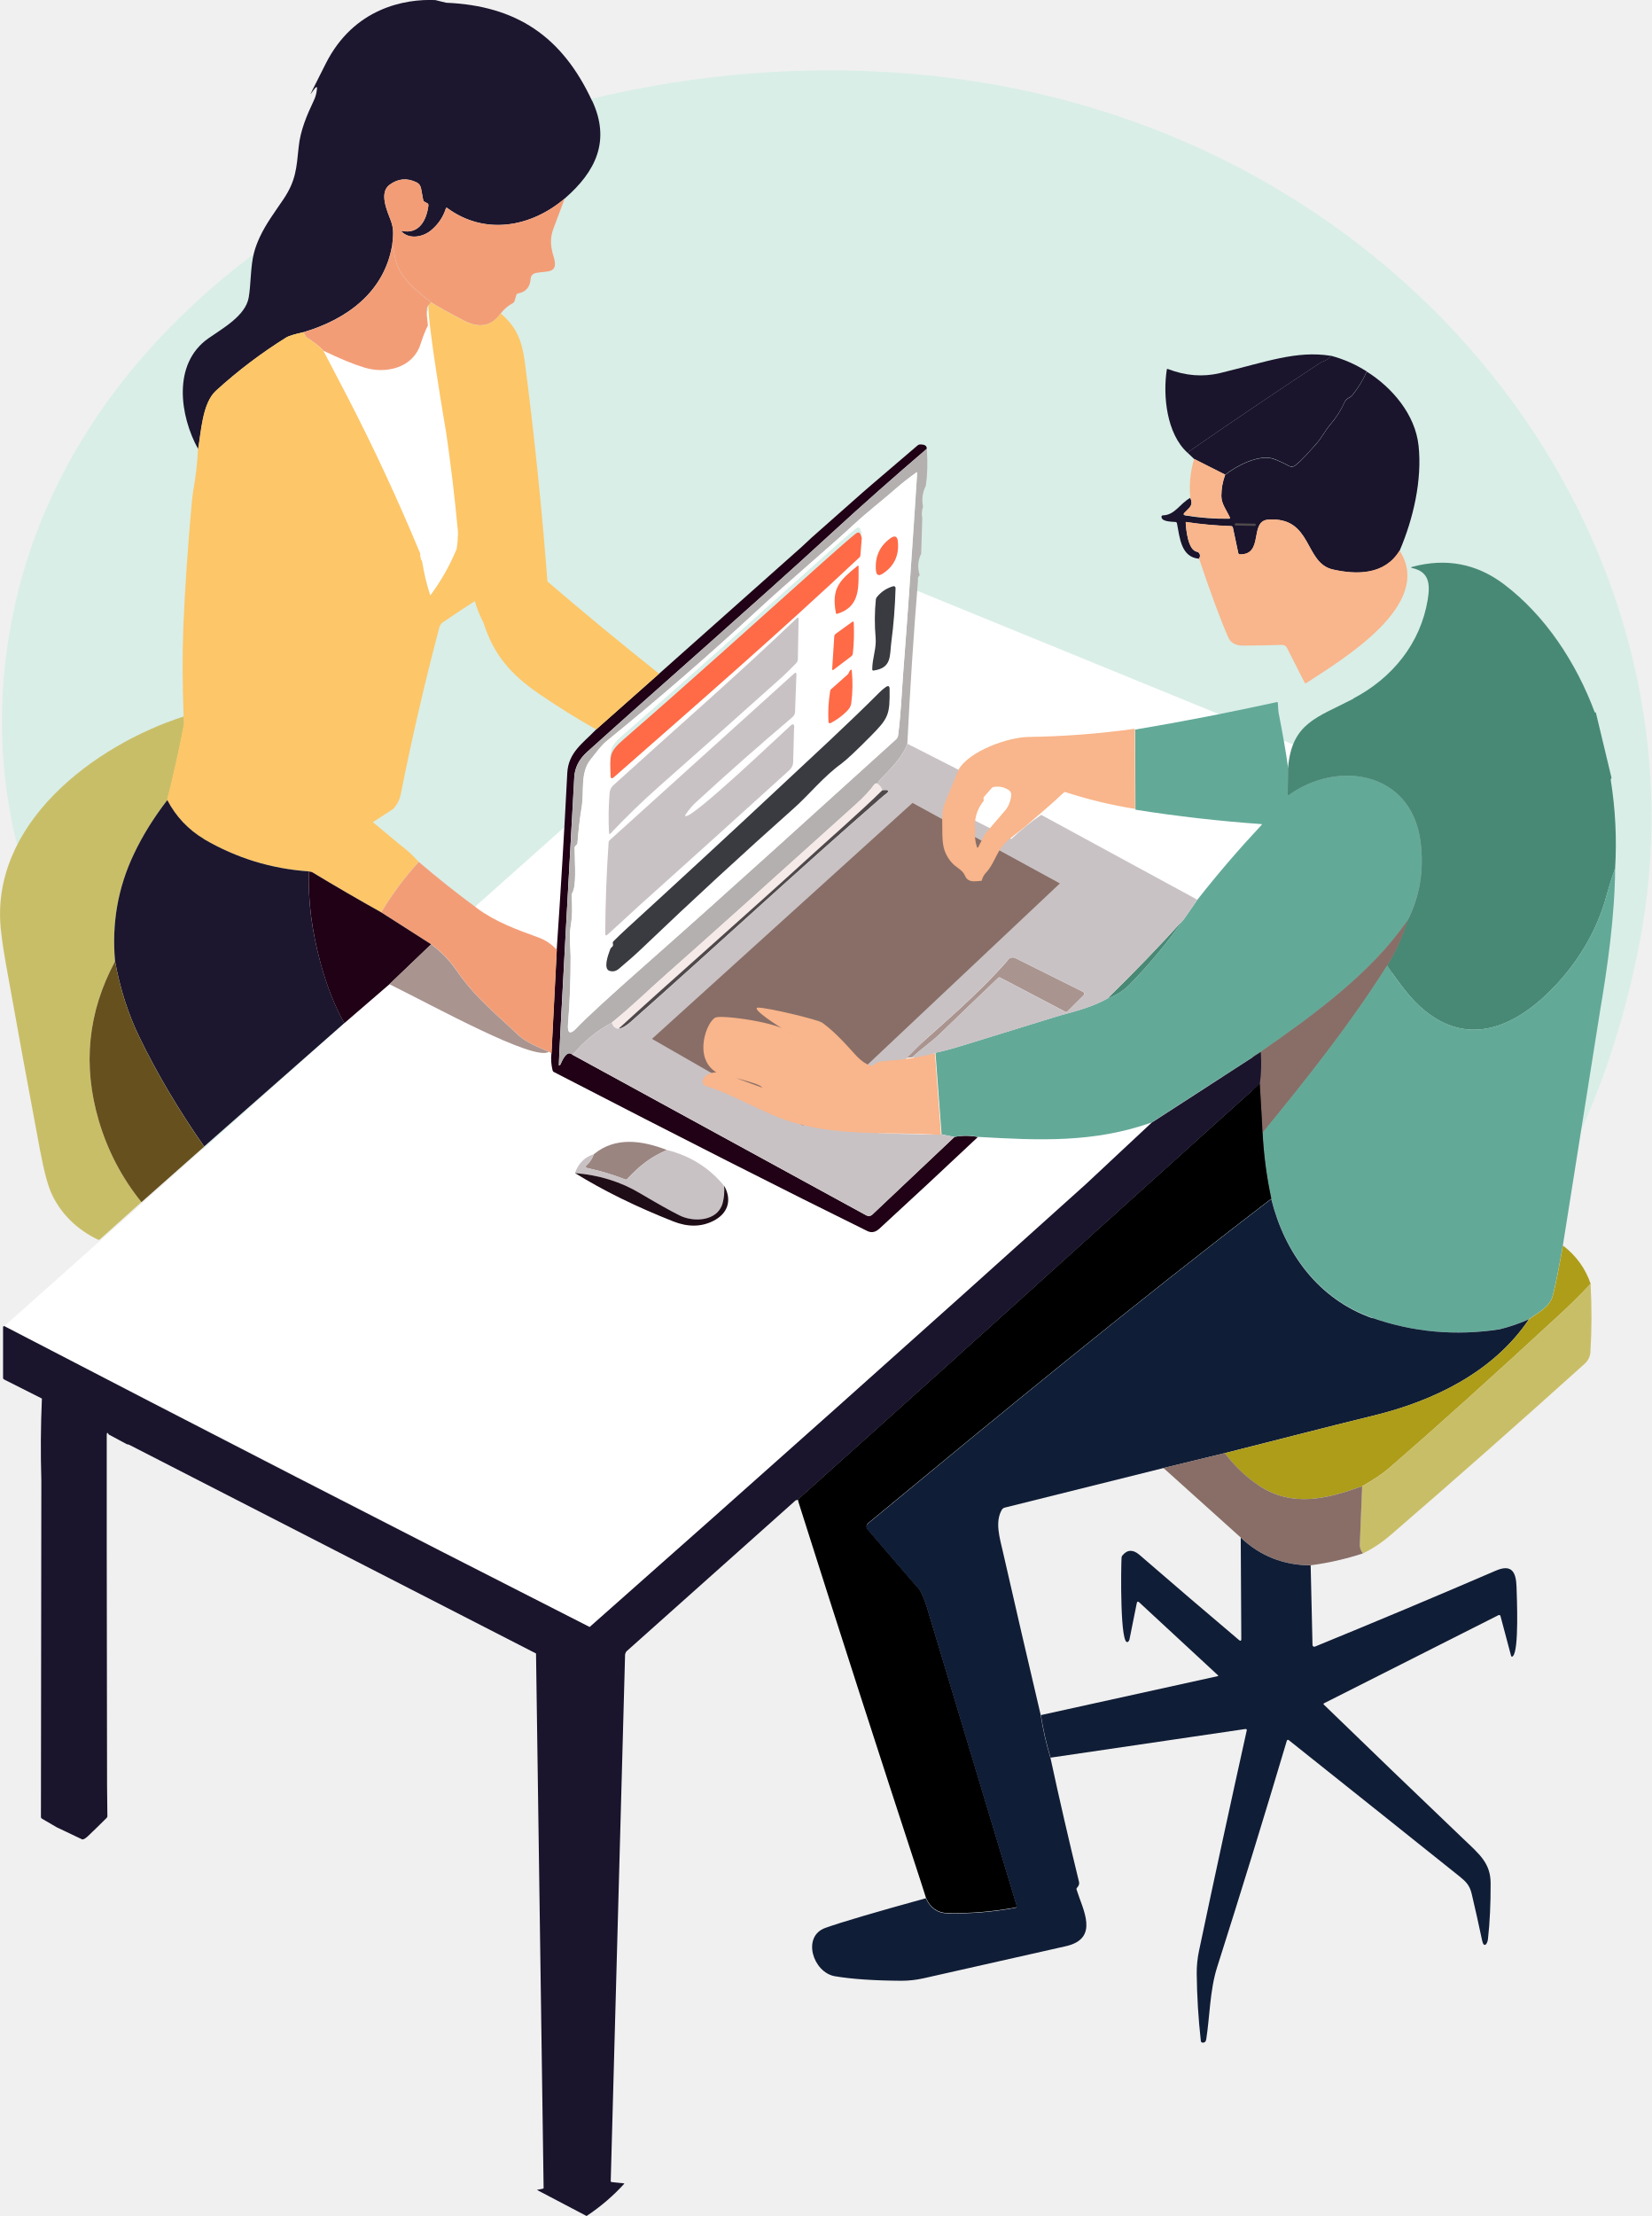
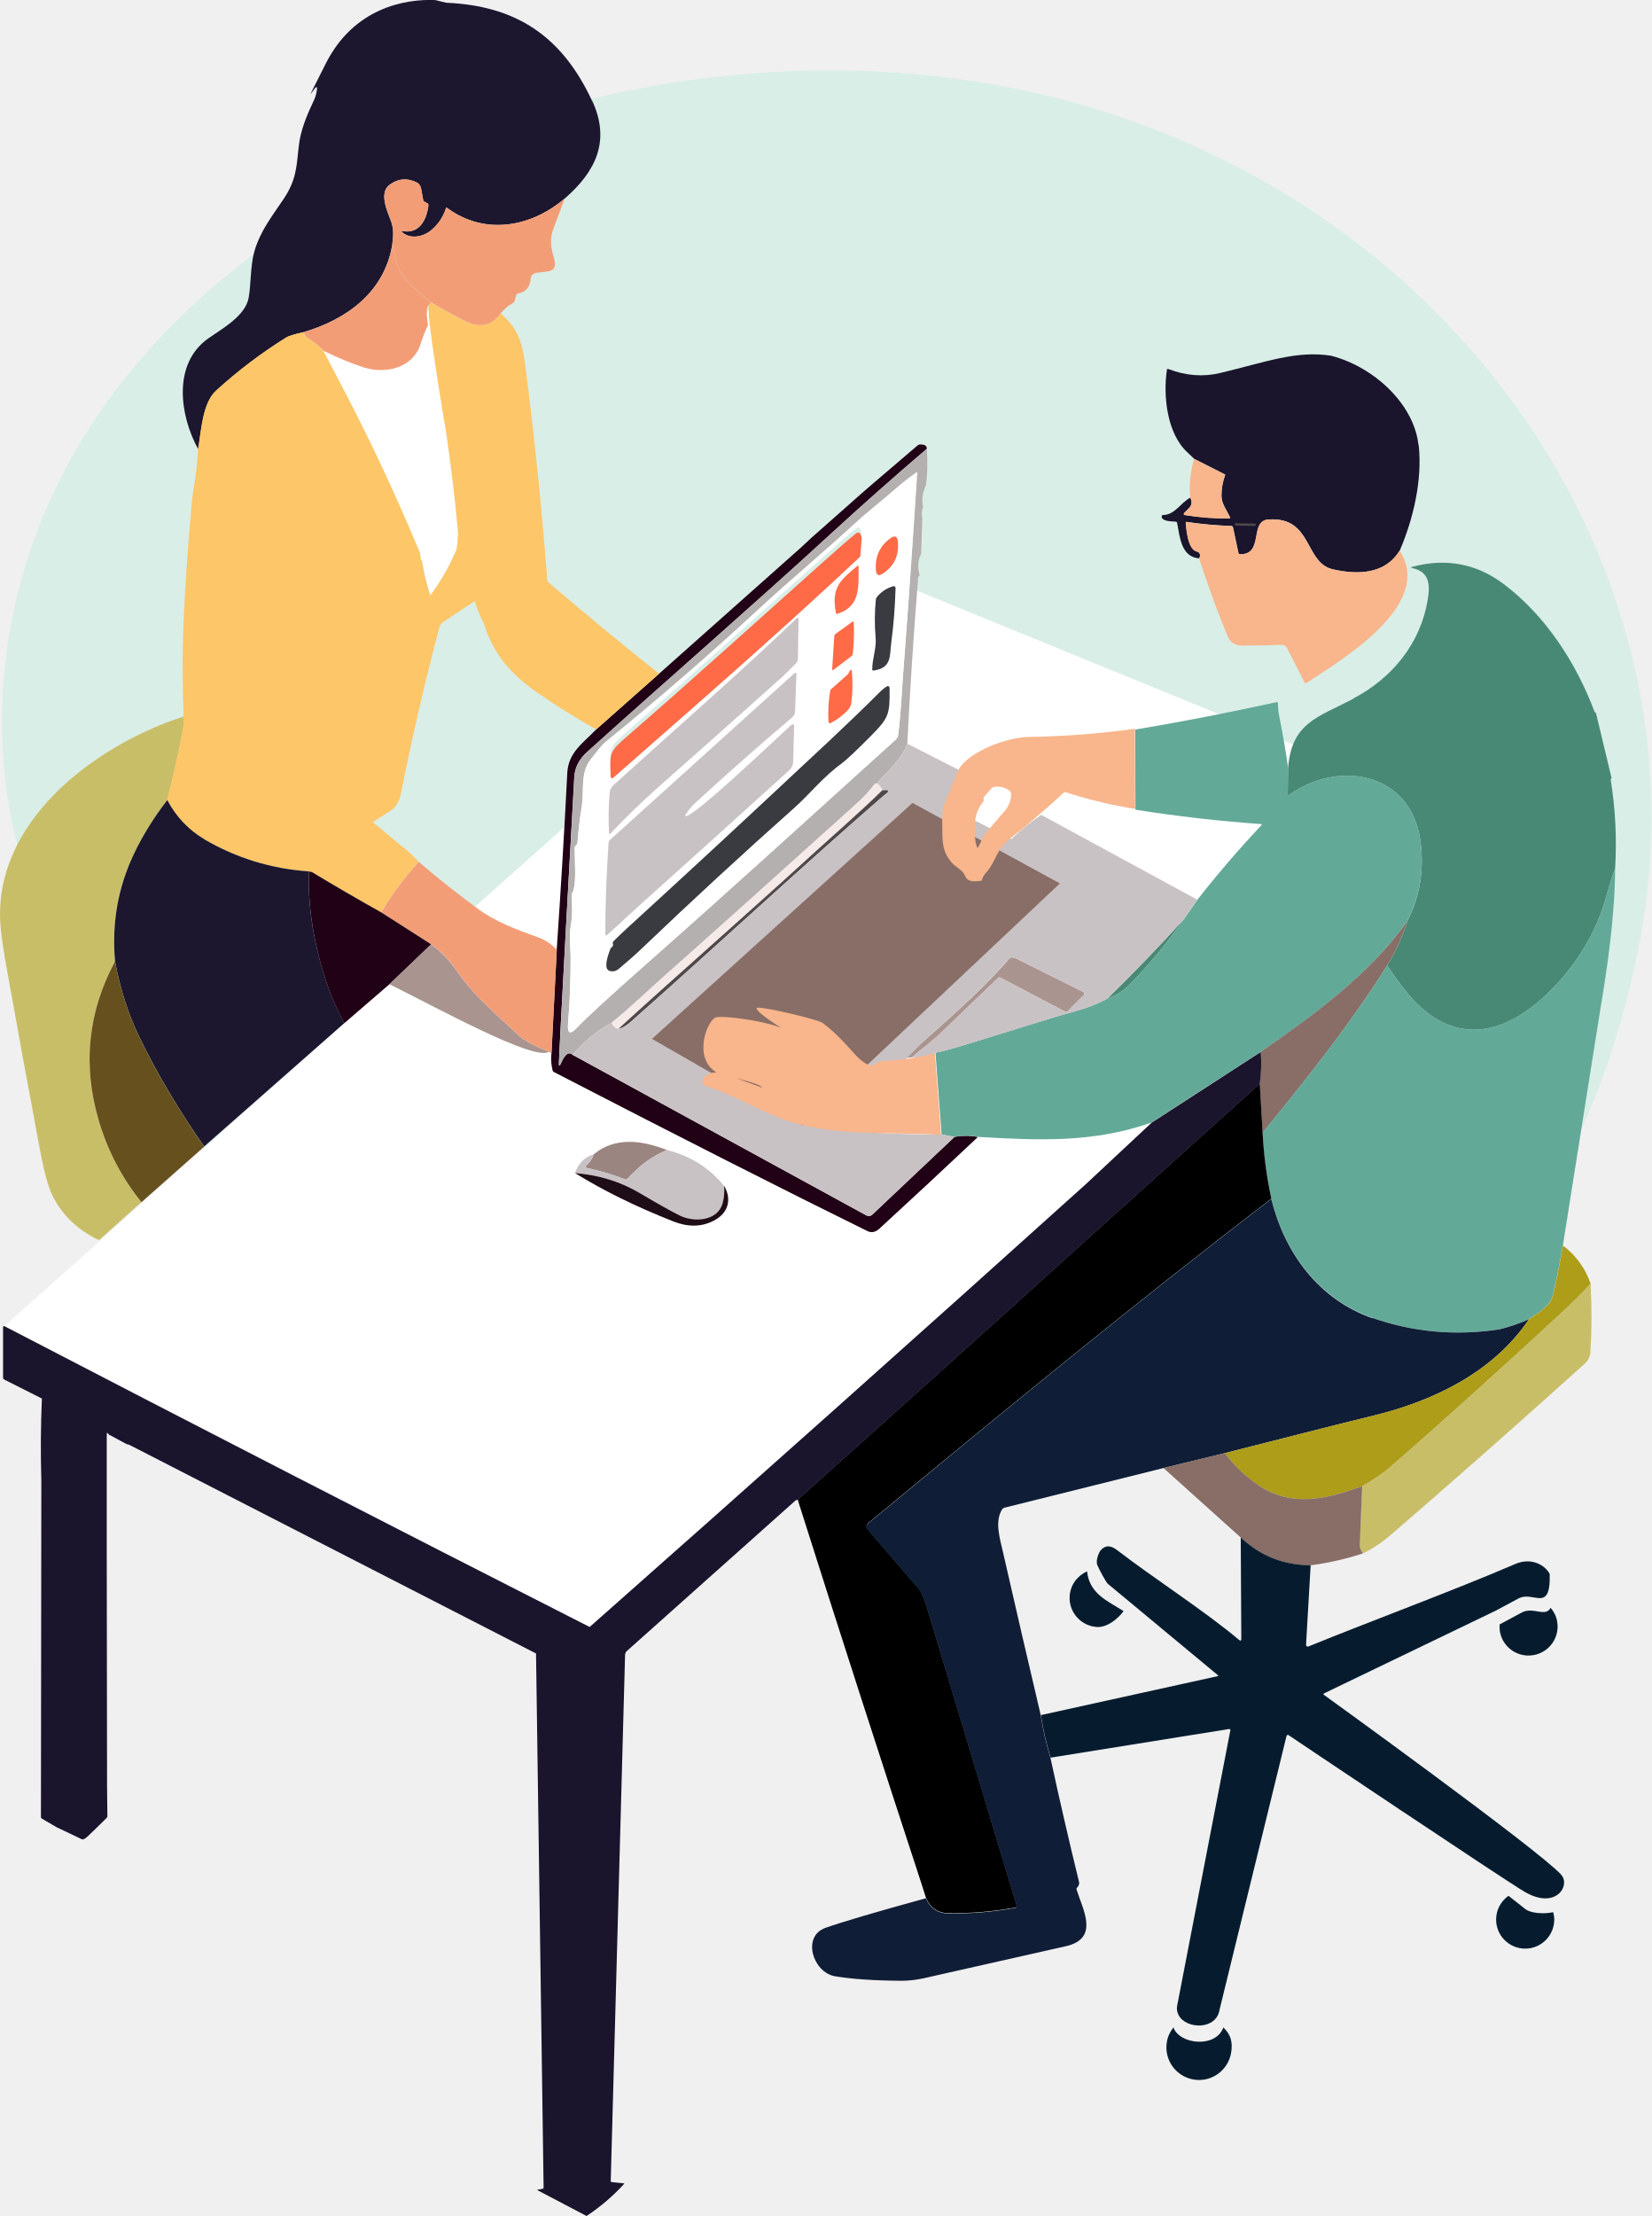
<svg xmlns="http://www.w3.org/2000/svg" id="a" data-name="Layer 1" viewBox="0 0 204.55 274.42">
  <path d="m1.56,76.3c-9.7,48.35,35.63,86.32,87.16,100.49,68,18.69,104.5-10.93,114.2-59.28,9.7-48.35-24.92-96.06-77.33-106.57C73.19.43,11.26,27.95,1.56,76.3Z" style="fill: #d9eee7;" />
  <polygon points=".54 164.22 106.16 70.12 186.42 102.93 73.03 201.47 .54 164.22" style="fill: #fff;" />
  <polygon points="56.71 51.35 53.18 38.07 49.97 44.71 44.44 43.91 39 42.47 47.85 63.77 50.57 70.66 59.93 67.13 56.71 51.35" style="fill: #fff;" />
-   <g>
-     <path d="m174.3,114.05c-4.55,6.6-11.95,11.91-18.16,16.22" vector-effect="non-scaling-stroke" style="fill: none; stroke: #a88d86; stroke-width: 2px;" />
-     <path d="m156.02,134.21c.18-1.27.22-2.59.12-3.94" vector-effect="non-scaling-stroke" style="fill: none; stroke: #7a5f57; stroke-width: 2px;" />
-     <path d="m156.38,140.28l-.35-6.08" vector-effect="non-scaling-stroke" style="fill: none; stroke: #54383e; stroke-width: 2px;" />
-     <path d="m174.3,114.05c1.57-3.05,2.1-6.37,1.62-9.94-1.17-8.56-10.24-10.05-16.32-5.63-.08.05-.11.04-.11-.06l.04-3.35" vector-effect="non-scaling-stroke" style="fill: none; stroke: #b8a09a; stroke-width: 2px;" />
-     <path d="m171.81,119.56c1.06-1.72,1.89-3.56,2.49-5.51" vector-effect="non-scaling-stroke" style="fill: none; stroke: #99817b; stroke-width: 2px;" />
-     <path d="m156.38,140.28c5.6-6.84,10.87-13.48,15.44-20.72" vector-effect="non-scaling-stroke" style="fill: none; stroke: #a88d86; stroke-width: 2px;" />
-     <path d="m157.46,148.45c-.58-2.69-.94-5.41-1.08-8.16" vector-effect="non-scaling-stroke" style="fill: none; stroke: #74575d; stroke-width: 2px;" />
-   </g>
  <path d="m73.33,12.49C69.62,4.51,63.97.71,55.27.34c-.08,0-1.26-.32-1.35-.33-3.8-.17-10.11,1-13.57,7.86-3.51,6.95-.99,1.93-1.09,3.1-.04.51-.16.99-.38,1.45-.86,1.81-1.69,3.75-1.89,5.8-.27,2.63-.35,4.16-1.87,6.43-1.06,1.58-2.17,3.04-2.95,4.72,0,.04,0,.09-.01.13,0-.04,0-.09.01-.13-.28.61-.53,1.24-.71,1.93-.44,1.64-.38,4.03-.66,5.56-.4,2.26-3.26,3.82-5.02,5.06-4.44,3.15-3.52,9.57-1.23,13.71.39-2.17.51-5.69,2.22-7.25,2.71-2.47,5.62-4.68,8.73-6.61.27-.17.96-.38,2.07-.63,5.39-1.59,10.04-4.97,11.01-10.83.12-1.04.23-1.92-.17-2.97-.47-1.23-1.48-3.47-.17-4.45,1.06-.79,2.18-.89,3.37-.3.3.15.48.41.55.79l.26,1.41c.01.07.08.15.17.2l.42.23s.06.12.05.24c-.23,1.77-1.12,3.58-3.28,3.14-.1-.02-.11,0-.04.08.99,1.01,2.66.66,3.64-.15.89-.74,1.51-1.65,1.85-2.74.01-.05.06-.07.11-.06,0,0,.02,0,.03.01,4.66,3.45,10.4,2.41,14.59-1.17,3.81-3.31,5.7-7.12,3.38-12.1Z" style="fill: #1c162e;" />
  <path d="m48.41,27.34c-.47-1.23-1.48-3.47-.17-4.45,1.06-.79,2.18-.89,3.37-.3.3.15.48.41.55.79l.26,1.41c.01.07.08.15.17.2l.42.23s.06.12.05.24c-.23,1.77-1.12,3.58-3.28,3.14-.1-.02-.11,0-.04.08.99,1.01,2.66.66,3.64-.15.89-.74,1.51-1.65,1.85-2.74,0,0,0-.02.01-.03.03-.04.08-.05.12-.02,4.66,3.45,10.4,2.41,14.59-1.17-.47,1.23-.93,2.47-1.39,3.7-.49,1.3-.36,2.32.02,3.56.65,2.13-.85,1.69-2.19,1.97-.42.09-.64.34-.67.76-.08,1.01-.6,1.6-1.56,1.78-.1.02-.18.09-.21.19l-.23.78c-.03.09-.1.17-.2.23-.59.31-1.09.73-1.49,1.26-1.12,1.59-2.63,1.89-4.52.92-1.97-1.01-3.34-1.78-4.12-2.29-1.65-1.33-4.11-3.11-4.48-5.65-.07-.5-.18-.99-.33-1.48.12-1.04.23-1.92-.17-2.97Z" style="fill: #f39d77;" />
  <path d="m48.91,31.79c.37,2.54,2.82,4.32,4.48,5.65l-.23.31c-.56.22-.18,2.04-.16,2.56-.28.51-.58,1.28-.92,2.32-.94,2.94-4.28,3.7-6.91,2.9-1.45-.44-3.14-1.14-5.09-2.09-.6-.6-1.31-1.17-2.14-1.69l-.37-.6c5.39-1.59,10.04-4.97,11.01-10.83.15.49.26.98.33,1.48Z" style="fill: #f39d77;" />
-   <path d="m144.51,45.78s0-.02,0-.02c.02-.06.09-.09.15-.06,2.18.84,4.33,1.01,6.45.5,5.72-1.38,9.43-2.82,13.72-2.14-.16.25-.35.44-.59.54-.43.19-.66.3-.67.3-5.54,3.65-11.05,7.37-16.51,11.15-2.58-2.36-3.04-7.07-2.55-10.26Z" style="fill: #1a142c;" />
-   <path d="m169.28,45.99c-.46,1.06-1.06,2.04-1.79,2.93-.28.34-.74.39-.93.81-.46,1.04-1.06,1.98-1.8,2.83-.64.75-1.08,1.67-1.76,2.42-1.03,1.14-1.6,1.85-2.55,2.62-.26.21-.54.24-.84.07-.57-.32-1.18-.6-1.82-.84-1.8-.67-4.66.85-6.05,1.95l-3.84-1.94-.84-.8c5.47-3.78,10.97-7.5,16.51-11.15.01,0,.24-.11.67-.3.24-.11.43-.29.59-.54,1.55.41,3.03,1.05,4.43,1.94Z" style="fill: #1a142c;" />
-   <path d="m175.69,55.13c.47,4.32-.65,9.12-2.34,13.07-1.84,3.03-5.32,3.01-8.28,2.33-3.57-.81-2.48-6.56-7.99-6.17-2.4.17-.48,4.38-3.53,4.3-.08,0-.16-.07-.18-.17l-.67-3.16c-.02-.1-.11-.17-.22-.17-1.87-.06-3.73-.23-5.58-.51,0,0,0,0,0,0-.02,0-.04.04-.04.09.06.95.29,3.39,1.4,3.6.11.02.19.07.24.14.17.24.18.47,0,.71-2.23-.19-2.38-2.6-2.73-4.39-.02-.09-.09-.15-.17-.16-.5-.04-1.81-.03-1.74-.68,0-.08.08-.14.17-.14,1.51-.04,2.09-1.46,3.4-2.17.42,1.01-.15,1.24-.73,1.87-.15.17-.12.27.11.31,1.8.3,3.61.43,5.44.41.01,0,.03,0,.04-.01.05-.03.06-.09.03-.15-.41-.89-1.05-1.67-1.05-2.65,0-.9.16-1.78.47-2.62,1.39-1.1,4.25-2.62,6.05-1.95.65.24,1.25.52,1.82.84.29.16.57.14.84-.07.94-.76,1.51-1.48,2.55-2.62.68-.75,1.12-1.67,1.76-2.42.74-.85,1.34-1.8,1.8-2.83.19-.42.65-.47.93-.81.73-.89,1.32-1.87,1.79-2.93,3.16,1.97,6,5.33,6.41,9.14Z" style="fill: #1a142c;" />
+   <path d="m175.69,55.13c-.41-3.8-3.25-7.17-6.41-9.14-1.4-.89-2.88-1.54-4.43-1.94-4.29-.67-8,.77-13.72,2.14-2.12.51-4.27.34-6.45-.5-.06-.02-.13,0-.15.06,0,0,0,.02,0,.02-.48,3.19-.03,7.9,2.55,10.26l.84.8,3.84,1.94c-.31.85-.47,1.72-.47,2.62,0,.98.64,1.76,1.05,2.65.03.05.01.12-.03.15-.01,0-.03.01-.04.01-1.83.02-3.64-.12-5.44-.41-.23-.04-.26-.14-.11-.31.58-.63,1.15-.86.73-1.87-1.31.71-1.89,2.13-3.4,2.17-.09,0-.17.06-.17.14-.07.65,1.24.64,1.74.68.09,0,.16.07.17.16.35,1.79.5,4.2,2.73,4.39.17-.23.17-.47,0-.71-.05-.07-.14-.11-.24-.14-1.11-.21-1.34-2.65-1.4-3.6,0-.04.01-.08.04-.08,0,0,0,0,0,0,1.85.28,3.71.45,5.58.51.11,0,.2.07.22.17l.67,3.16c.02.1.1.17.18.17,3.05.08,1.13-4.13,3.53-4.3,5.5-.39,4.42,5.35,7.99,6.17,2.96.67,6.44.69,8.28-2.33,1.69-3.95,2.81-8.75,2.34-13.07Z" style="fill: #1a142c;" />
  <path d="m113.68,55.14c.07-.06.16-.1.26-.1.59-.01.87.16.84.54-4,3.42-7.94,6.91-11.81,10.46-9.96,9.15-20.2,18.02-30.26,27.08-1,.9-1.53,1.95-1.59,3.15-.16,3.05-1.99,35.62-1.9,35.66,0,0,0,0,0,0,.06.03.15-.03.2-.14.22-.49.78-1.84,1.49-1.17l36.39,19.89c.24.13.53.09.72-.09l10.18-9.62c.95-.2,1.93-.19,2.92,0-4.04,3.81-8.11,7.59-12.2,11.35-.49.45-.99.55-1.51.29-10.1-4.97-23.03-11.53-38.8-19.68-.09-.04-.15-.12-.17-.21-.17-.7-.22-1.38-.15-2.05l.66-12.87c.5-7.29.94-14.6,1.31-21.9.13-2.57,1.97-3.72,3.57-5.39l7.79-6.9,17.7-15.74,1.2-1.12,6.33-5.6,1.25-1.08,5.57-4.76Z" style="fill: #200115;" />
  <path d="m114.66,60.17c-.41.83-.52,1.69-.34,2.57-.16.49-.19.96-.09,1.42l-.14,4.41c-.41.86-.47,1.74-.18,2.67-.19.14-.26.35-.21.62-.55,6.74-.99,13.48-1.32,20.23-.58,1.68-2.27,3.34-3.45,4.53-.04.04-.09.12-.14.24l-.09.18c-.19-.05-.33,0-.45.16-.49.7-1.27,1.53-2.34,2.49-11.04,9.95-18.93,17.03-23.69,21.23-1.62,1.43-4.19,3.92-6.45,5.72-1.87,1.02-3.49,2.35-4.85,3.99-.71-.67-1.27.69-1.49,1.17,0,0,0,0,0,0-.05.1-.14.16-.2.13-.09-.04,1.73-32.61,1.9-35.66.06-1.2.6-2.25,1.59-3.15,10.05-9.06,20.29-17.93,30.26-27.08,3.87-3.56,7.81-7.04,11.81-10.46.12,1.64.08,3.17-.12,4.59Zm-3.42,30.87c.33-2.47.47-5.62.61-7.46.64-8.33,1.22-16.66,1.75-24.99,0-.1-.03-.12-.11-.06-.95.67-1.86,1.38-2.72,2.15-1.64,1.44-3.33,2.72-4.98,4.25-3.06,2.85-8.01,7.01-11.97,10.66-6.05,5.58-12.26,10.97-18.65,16.17-.71.57-1.24,1.34-2.01,2.3-1.32,1.62-.79,3.91-1.11,5.89-.24,1.48-.41,2.96-.52,4.46,0,.09-.05.17-.13.24-.15.13-.23.24-.22.35.02,2.31.24,4.67-.3,5.61-.05.09-.07.18-.07.27.07,1.39.12,2.38-.13,3.9-.21,1.24-.01,2.73,0,3.64.01,2.8-.09,5.59-.32,8.37-.1,1.21.26,1.38,1.08.51,1.12-1.2,4.09-3.92,8.89-8.16,10.29-9.09,20.45-18.35,30.64-27.56.15-.14.25-.33.28-.53Z" style="fill: #b5b0b0;" />
  <path d="m151.74,58.78c-.31.85-.47,1.72-.47,2.62,0,.98.64,1.76,1.05,2.65,0,.01.01.03.01.05,0,.06-.03.11-.09.11-1.83.02-3.64-.12-5.44-.41-.23-.04-.26-.14-.11-.31.58-.63,1.15-.86.73-1.87-.15-1.63.01-3.23.48-4.79l3.84,1.94Z" style="fill: #f9b58b;" />
  <path d="m71.43,127.28c-.82.87-1.18.7-1.08-.51.23-2.79.33-5.58.32-8.37,0-.91-.2-2.4,0-3.64.25-1.52.2-2.52.13-3.9,0-.09.02-.18.07-.27.54-.94.32-3.3.3-5.61,0-.1.07-.22.22-.35.07-.06.12-.15.13-.24.11-1.49.28-2.98.52-4.46.32-1.98-.2-4.28,1.11-5.89.77-.96,1.3-1.73,2.01-2.3,6.39-5.19,12.61-10.58,18.65-16.17,3.95-3.65,8.9-7.81,11.97-10.66,1.65-1.53,3.34-2.81,4.98-4.25.87-.76,1.78-1.48,2.72-2.15.08-.06.12-.04.11.06-.53,8.33-1.11,16.67-1.75,24.99-.14,1.85-.28,5-.61,7.46-.03.2-.13.39-.28.53-10.19,9.21-20.34,18.47-30.64,27.56-4.81,4.24-7.77,6.97-8.89,8.16Zm34.5-61.77c-.78.63-2.18,1.85-4.2,3.66-8.13,7.26-16.2,14.58-24.43,21.72-1.94,1.68-1.74,1.99-1.69,4.55,0,.36.15.42.42.19,10.23-8.99,20.53-17.92,30.44-27.25.05-.05.08-.14.09-.26l.16-2.06s0-.09-.02-.14c-.14-.39-.23-.86-.77-.41Zm5.26,1.58c-.06-.7-.37-.84-.95-.42-1.3.96-1.89,2.28-1.77,3.95.05.6.33.73.84.39,1.39-.91,2.02-2.22,1.87-3.93Zm-5.04,3.02c-2.17,1.77-3.22,2.72-2.64,5.8,0,0,0,0,0,.01.02.07.09.11.16.09,2.92-.89,2.62-3.4,2.64-5.82,0-.15-.06-.18-.17-.08Zm1.88,12.79s0,.01,0,.02c0,.07.08.12.15.11,2.32-.32,1.98-1.84,2.22-3.59.28-2.07.45-4.28.52-6.62,0-.02,0-.05,0-.07-.04-.12-.17-.19-.3-.15-.83.24-1.5.7-2.03,1.36-.06.07-.09.16-.1.25-.15,1.59-.16,3.17-.03,4.75.11,1.32-.42,2.55-.42,3.94Zm-9.23-1.27l.09-4.96c0-.2-.07-.23-.22-.09-7.38,7.05-15.07,13.72-22.69,20.64-.3.27-.47.6-.5.99-.14,1.64-.16,3.29-.07,4.93,0,.18.08.2.22.05,1.93-2.05,3.95-4,6.06-5.86,5.08-4.48,10.14-8.98,15.18-13.5.32-.29.88-.84,1.67-1.64.16-.16.25-.35.25-.55Zm6.81-.71c.14-1.27.18-2.53.11-3.81,0-.15-.08-.19-.2-.09l-1.97,1.42c-.14.1-.23.23-.24.35l-.26,4.02c-.01.18.05.22.2.11l2.17-1.65c.1-.08.17-.2.18-.34Zm-.19,6.18c.18-1.34.2-2.69.07-4.05-.01-.14-.06-.17-.15-.09-.09.09-.16.2-.21.32-.03.09-.09.17-.16.24l-2.1,1.87s-.06.14-.08.3c-.2,1.22-.26,2.45-.19,3.68,0,.03,0,.05.02.07.04.1.13.14.21.1.76-.39,1.44-.89,2.04-1.49.32-.32.5-.64.54-.96Zm-20.56,13.83c.38-.6.83-1.13,1.34-1.6,3.89-3.57,7.85-7.06,11.88-10.48.22-.19.35-.43.36-.65l.17-4.63c0-.28-.09-.33-.3-.14l-22.8,20.6c-.09.08-.15.19-.16.29-.27,3.77-.41,7.55-.42,11.33,0,.09.06.18.14.21.04.01,2.92-2.68,4.07-3.7,6.19-5.55,12.39-11.14,18.58-16.76.32-.29.48-.65.49-1.08l.11-4.19c.01-.45-.14-.52-.47-.23-1.55,1.4-11.85,11.23-12.95,11.19-.1,0-.12-.05-.06-.14Zm25.3-15.6c0-.38-.16-.46-.47-.24-.25.18-.51.39-.76.64-4,4.02-8.31,7.96-12.32,11.7-6.34,5.93-12.72,11.82-19.13,17.68-.51.47-1.02.95-1.51,1.45-.08.08-.12.18-.09.26.07.22.02.39-.15.5-.07.04-.13.13-.17.24-.24.64-.93,2.47-.05,2.69.41.1.78.02,1.1-.25,1.15-.97,2.13-1.83,2.93-2.6,6.17-5.9,12.45-11.68,18.83-17.36,1.86-1.65,3.67-3.92,5.85-5.48.59-.42,1.8-1.56,3.62-3.4,2.16-2.19,2.37-2.61,2.32-5.82Z" style="fill: #fff;" />
  <path d="m148.49,68.46c-.05-.07-.14-.11-.24-.14-1.11-.21-1.34-2.65-1.4-3.6,0,0,0-.01,0-.02,0-.04.02-.07.04-.07,1.85.28,3.71.45,5.58.51.11,0,.2.07.22.17l.67,3.16c.02.1.1.17.18.17,3.05.08,1.13-4.13,3.53-4.3,5.5-.39,4.42,5.35,7.99,6.17,2.96.67,6.44.69,8.28-2.33,4.38,6.71-7.21,13.55-11.56,16.41,0,0,0,0-.01,0-.07.04-.16,0-.19-.07l-2.18-4.29c-.12-.23-.36-.38-.6-.37-1.52.05-3.13.08-4.84.09-.93,0-1.54-.34-1.85-1.05-1.02-2.35-2.22-5.61-3.61-9.76.17-.23.17-.47,0-.71Z" style="fill: #f9b58b;" />
  <rect x="154.09" y="63.65" width=".28" height="2.61" rx=".13" ry=".13" transform="translate(86.06 217.8) rotate(-88.8)" style="fill: #4f494b;" />
  <path d="m106.73,66.67l-.16,2.06c0,.12-.04.21-.09.26-9.92,9.33-20.21,18.26-30.44,27.25-.27.24-.41.18-.42-.19-.05-2.56-.24-2.87,1.69-4.55,8.23-7.14,16.3-14.46,24.43-21.72,2.02-1.81,3.42-3.03,4.2-3.66.54-.44.63.02.77.41.02.05.02.09.02.14Z" style="fill: #ff6a47;" />
  <path d="m108.49,70.63c-.13-1.68.46-3,1.77-3.95.57-.42.89-.28.95.42.15,1.71-.48,3.02-1.87,3.93-.52.34-.8.21-.84-.39Z" style="fill: #ff6a47;" />
  <path d="m56.71,66.8l-.14,1.18c-.84,2.05-1.93,3.97-3.27,5.77-.46-1.39-.8-2.8-1.01-4.24,0-.04-.04-.1-.1-.18l-.07-.09.02-.15c1.42-.95,2.94-1.74,4.54-2.35l.02.07Z" style="fill: #fff;" />
  <path d="m167.61,86.5c4.82-2.52,8.33-6.82,9.22-12.24.31-1.9.21-3.44-1.9-3.91-.22-.05-.22-.1,0-.16,4.16-1.11,7.93-.4,11.3,2.13,5.19,3.9,9.02,9.81,11.27,15.85,0,.01.01.02.02.03.04.05.1.06.13.02l1.95,8.13c-.08.07-.11.16-.1.25.58,3.63.76,7.28.54,10.95-.39,1.07-.73,2.15-1.03,3.25-1.11,4.09-3.17,7.76-6.16,11.02-4.92,5.36-11.41,8.45-17.52,2.3-1-1.01-2.17-2.53-3.52-4.55,1.06-1.72,1.89-3.56,2.49-5.51,1.57-3.05,2.1-6.37,1.62-9.94-1.17-8.56-10.24-10.05-16.32-5.63-.08.05-.11.04-.11-.06l.04-3.35c.48-5.59,3.6-6.21,8.09-8.55Z" style="fill: #488975;" />
  <path d="m103.68,76.02c-.07.01-.14-.03-.15-.11-.58-3.08.47-4.03,2.64-5.8.12-.1.17-.07.17.08-.02,2.42.28,4.93-2.64,5.82,0,0,0,0-.01,0Z" style="fill: #ff6a47;" />
  <path d="m108.49,74.21c0-.09.04-.18.1-.25.52-.66,1.2-1.12,2.03-1.36.02,0,.05-.01.07-.01.13,0,.24.11.23.24-.07,2.34-.24,4.54-.52,6.62-.23,1.75.1,3.27-2.22,3.59,0,0-.01,0-.02,0-.07,0-.13-.06-.13-.13,0-1.39.54-2.62.42-3.94-.14-1.58-.13-3.17.03-4.75Z" style="fill: #393b40;" />
  <path d="m96.89,83.82c-5.04,4.52-10.11,9.02-15.18,13.5-2.11,1.86-4.13,3.82-6.06,5.86-.14.15-.21.13-.22-.05-.09-1.65-.06-3.29.07-4.93.03-.38.2-.71.5-.99,7.62-6.92,15.31-13.59,22.69-20.64.15-.14.22-.11.22.09l-.09,4.96c0,.19-.09.39-.25.55-.79.8-1.35,1.35-1.67,1.64Z" style="fill: #c9c2c4;" />
  <path d="m103.27,82.92c-.14.11-.21.07-.2-.11l.26-4.02c0-.12.1-.25.24-.35l1.97-1.42c.13-.09.2-.06.2.09.06,1.27.03,2.54-.11,3.81-.02.14-.08.27-.18.34l-2.17,1.65Z" style="fill: #ff6a47;" />
  <path d="m102.84,89.56s-.04.01-.06.01c-.09,0-.16-.09-.17-.19-.07-1.23,0-2.46.19-3.68.02-.16.06-.28.08-.3l2.1-1.87c.07-.07.13-.15.16-.24.05-.13.11-.24.21-.32.09-.08.14-.05.15.09.13,1.35.11,2.7-.07,4.05-.04.32-.22.64-.54.96-.6.6-1.29,1.1-2.04,1.49Z" style="fill: #ff6a47;" />
  <path d="m98.35,90.12l-.11,4.19c0,.43-.17.79-.49,1.08-6.2,5.62-12.39,11.21-18.58,16.76-1.14,1.03-4.02,3.72-4.07,3.7-.09-.03-.14-.11-.14-.21.02-3.78.16-7.56.42-11.33,0-.1.06-.2.16-.29l22.8-20.6c.21-.19.31-.14.3.14l-.17,4.63c0,.22-.14.46-.36.65-4.03,3.42-7.99,6.91-11.88,10.48-.51.47-.96,1-1.34,1.6-.06.09-.04.14.06.14,1.1.04,11.4-9.79,12.95-11.19.32-.29.48-.21.47.23Z" style="fill: #c9c2c4;" />
  <path d="m104.24,94.55c-2.18,1.55-3.99,3.82-5.85,5.48-6.38,5.68-12.66,11.46-18.83,17.36-.8.77-1.78,1.63-2.93,2.6-.33.27-.69.36-1.1.25-.88-.22-.19-2.05.05-2.69.04-.11.1-.19.17-.24.17-.11.22-.28.15-.5-.02-.08.01-.18.09-.26.49-.49,1-.98,1.51-1.45,6.41-5.86,12.79-11.75,19.13-17.68,4-3.75,8.32-7.69,12.32-11.7.25-.25.5-.46.76-.64.31-.21.47-.13.47.24.05,3.21-.16,3.63-2.32,5.82-1.82,1.84-3.03,2.97-3.62,3.4Z" style="fill: #393b40;" />
  <path d="m158.12,86.93s.01,0,.02,0c.07,0,.13.05.13.12.03.65.06,1.04.08,1.16.57,2.92.97,5.21,1.18,6.85l-.04,3.35c0,.09.04.11.11.06,6.09-4.41,15.16-2.93,16.32,5.63.49,3.57-.05,6.89-1.62,9.94-4.55,6.6-11.95,11.91-18.16,16.22l-13.52,8.75c-7.14,2.52-13.81,2.22-21.48,1.78-1-.2-1.97-.2-2.92,0l-1.6-.31-.76-10.12c.85-.16,2.16-.52,3.93-1.07,3.56-1.1,7.13-2.2,10.69-3.3,2.03-.63,4.49-1.1,6.69-2.35,1.06-.38,1.93-.92,2.63-1.62,2.39-2.41,4.67-5.15,6.85-8.22l1.66-2.39c2.51-3.2,5.16-6.28,7.94-9.25.07-.07.05-.11-.05-.11-5.21-.37-10.4-.96-15.57-1.78l-.04-9.92c5.84-.98,11.68-2.12,17.53-3.4Z" style="fill: #63a998;" />
  <path d="m22.82,89.61c-.6,3.18-1.3,6.34-2.1,9.48-1.68,2.18-3.05,4.39-4.11,6.62-1.99,4.19-2.78,8.64-2.36,13.33-3.37,6.28-4.04,12.86-2.01,19.74,1.09,3.7,2.85,7.06,5.28,10.08l-5.15,4.62c-.07.06-.16.07-.25.03-2.58-1.26-4.47-3.1-5.65-5.51-.51-1.04-1.01-2.89-1.51-5.55-1.45-7.7-2.86-15.42-4.24-23.13-.23-1.29-.43-2.59-.58-3.9-1.62-13.33,11.55-23.15,22.64-26.7l.04.89Z" style="fill: #c9be68;" />
  <path d="m20.72,99.09c1.07,2.04,2.6,3.66,4.57,4.84,3.99,2.33,8.31,3.66,12.97,3.98.21.03.34.06.4.09,2.82,1.7,5.67,3.36,8.55,4.97,1.34-2.24,2.88-4.32,4.65-6.24-.71-.79-1.49-1.5-2.34-2.14l-3.34-2.78,2.5-1.62c.5-.53.82-1.15.96-1.86,1.38-6.94,2.97-13.82,4.78-20.66.07-.25.22-.46.42-.6l2.38-1.6,1.59-1.03c.25.9.62,1.8,1.08,2.69,1.25,3.93,3.34,6.37,6.87,8.79,2.29,1.57,4.65,3.04,7.08,4.41l7.79-6.9c-4.68-3.72-9.29-7.53-13.83-11.42-.69-9.06-1.62-18.1-2.79-27.11-.36-2.74-1.03-4.38-2.99-6.09-1.12,1.59-2.63,1.89-4.52.92-1.97-1.01-3.34-1.78-4.12-2.29l-.23.31c0,.12.01.23.02.32,0-.1-.01-.2-.02-.32-.56.22,2.13,15.96,2.13,15.96.57,3.96,1.05,7.93,1.42,11.92.04.37.03.73-.02,1.1l.02.07-.14,1.18c-.84,2.05-1.93,3.97-3.27,5.77-.46-1.39-.8-2.8-1.01-4.24,0-.04-.04-.1-.1-.18l-.07-.09.02-.15c-.07-.09-.1-.19-.09-.29.02-.12.02-.22,0-.27-2.74-6.61-5.75-13.09-9.04-19.45h0l-2.95-5.65c-.6-.6-1.31-1.17-2.14-1.69l-.37-.6c-1.11.26-1.8.47-2.07.63-3.11,1.94-6.02,4.14-8.73,6.61-1.7,1.56-1.83,5.08-2.22,7.25-.08,1.75-.28,3.49-.6,5.21l-.16,1.32c-.52,5.82-.87,10.97-1.05,15.47-.13,3.26-.12,6.95.03,11.09l.04.89c-.6,3.18-1.3,6.34-2.1,9.48Zm35.23-46.28h0c-.08-1.21-.19-2.41-.34-3.61.15,1.2.26,2.4.34,3.61Zm-13.26-3.06s-.02.07-.01.12c0-.04,0-.08.01-.12Zm.82,2.85c0,.25-.11.42-.28.54.17-.12.27-.29.28-.54Z" style="fill: #fdc668;" />
  <path d="m109.3,97.84c-2.86,2.81-6.78,6.21-8.85,8.11-8.03,7.35-17.66,15.78-23.85,21.45-.46-.08-.73-.34-.82-.78,2.26-1.79,4.82-4.28,6.45-5.72,4.76-4.2,12.65-11.27,23.69-21.23,1.06-.96,1.84-1.79,2.34-2.49.12-.16.26-.21.45-.16.28.2.48.47.6.8Z" style="fill: #f5eae8;" />
  <path d="m109.41,98.56c-10.45,9.08-20.81,18.71-31.29,27.98-.58.51-1.08.8-1.52.86,6.19-5.68,15.81-14.1,23.85-21.45,2.07-1.9,5.99-5.3,8.85-8.11,1.43-.14.34.52.11.72Z" style="fill: #4f494b;" />
  <path d="m25.29,103.93c3.99,2.33,8.31,3.66,12.97,3.98-.13,3.59.35,7.36,1.44,11.33.79,2.91,1.78,5.39,2.95,7.45l-17.36,15.28c-3.11-4.43-5.78-8.93-8-13.49-1.4-2.87-2.41-6.02-3.04-9.45-.42-4.7.36-9.14,2.36-13.33,1.06-2.23,2.43-4.44,4.11-6.62,1.07,2.04,2.6,3.66,4.57,4.84Z" style="fill: #1c162e;" />
  <path d="m59.09,112.48c2.32,1.7,4.89,2.63,7.59,3.61.86.31,1.62.82,2.29,1.53l-.66,12.87-.31-.25c-1.84-.71-3.1-1.4-3.78-2.04-2.8-2.65-5.48-4.76-7.75-8.13-.76-1.13-1.78-2.17-3.06-3.13l-6.19-3.96c1.34-2.24,2.88-4.32,4.65-6.24,2.34,2,4.75,3.92,7.24,5.74Z" style="fill: #f39d77;" />
  <path d="m38.66,108.01c2.82,1.7,5.67,3.36,8.55,4.97l6.19,3.96-5.16,4.94-5.59,4.82c-1.17-2.06-2.16-4.54-2.95-7.45-1.08-3.97-1.56-7.75-1.44-11.33.21.03.34.06.4.09Z" style="fill: #200115;" />
  <path d="m139.8,122.02c-.7.7-1.58,1.25-2.63,1.62,3.26-3.18,6.42-6.46,9.48-9.84-2.18,3.07-4.46,5.81-6.85,8.22Z" style="fill: #488975;" />
  <path d="m171.81,119.56c-4.57,7.24-9.84,13.88-15.44,20.72l-.35-6.08c.18-1.27.22-2.59.12-3.94,6.2-4.31,13.61-9.62,18.16-16.22-.6,1.96-1.43,3.8-2.49,5.51Z" style="fill: #886e67;" />
  <path d="m56.46,120.07c2.27,3.37,4.96,5.48,7.75,8.13.69.65,1.95,1.33,3.78,2.04-1.73,1.28-14.33-5.69-19.76-8.36l5.16-4.94c1.28.96,2.3,2,3.06,3.13Z" style="fill: #a9948f;" />
  <path d="m124.82,118.88c.28-.33.61-.4.99-.21l8.36,4.17s.04.03.06.05c.09.09.08.24,0,.34l-2.03,2.02c-.07.07-.17.09-.26.04l-8.06-4.23c-.08-.04-.17-.03-.23.02-2.42,2.31-4.84,4.62-7.24,6.95-.99.96-2.32,1.86-3.41,2.89l-.91.1c4.27-3.91,8.95-7.75,12.74-12.12Z" style="fill: #a9948f;" />
  <path d="m17.29,128.5c2.22,4.56,4.89,9.06,8,13.49l-7.77,6.88c-2.43-3.02-4.19-6.38-5.28-10.08-2.03-6.88-1.36-13.46,2.01-19.74.63,3.43,1.64,6.58,3.04,9.45Z" style="fill: #66501d;" />
  <path d="m171.81,119.56c1.35,2.03,2.52,3.55,3.52,4.55,6.11,6.16,12.6,3.07,17.52-2.3,3-3.26,5.05-6.94,6.16-11.02.3-1.1.64-2.18,1.03-3.25-.03,5.82-.95,12.27-1.89,17.8l-4.58,28.89c-.49,2.76-.9,4.8-1.23,6.13-.38,1.52-1.81,2.14-2.97,3-1.18.52-2.39.94-3.65,1.25-5.43.84-10.68.37-15.73-1.41-6.69-2.35-10.86-8.07-12.54-14.77-.58-2.69-.94-5.41-1.08-8.16,5.6-6.84,10.87-13.48,15.44-20.72Z" style="fill: #63a998;" />
  <path d="m156.38,140.28c.14,2.75.5,5.47,1.08,8.16-16.97,12.99-33.53,26.61-49.94,40.18,0,0,0,0,0,0-.22.19-.25.52-.06.74,2.3,2.7,4.43,5.17,6.38,7.41.3.35.75,1.53.94,2.16,3.71,12.34,7.42,24.68,11.14,37.02,0,0,0,.01,0,.02.02.12-.05.23-.17.25-2.77.51-5.56.74-8.37.69-1.25-.03-2.15-.65-2.69-1.88-.19-.63-.4-1.28-.62-1.94-5.11-15.6-10.15-31.22-15.11-46.87-.05-.17-.1-.33-.13-.5.06-.09.13-.17.21-.24,12.23-10.94,24.43-21.92,36.6-32.93l20.39-18.36.35,6.08Z" />
  <path d="m82.6,142.41c-2.01.89-3.24,1.81-4.92,3.59-.06.07-.15.09-.23.06-1.52-.59-3.07-1.06-4.67-1.4-.29-.06-.32-.19-.11-.38.41-.38.7-.83.87-1.34,2.71-2.23,6.02-1.7,9.06-.53Z" style="fill: #9a8581;" />
  <path d="m89.68,146.85c.05.76-.01,1.49-.2,2.18-.62,2.24-3.6,2.37-5.35,1.48-1.2-.61-2.82-1.52-4.85-2.72-2.42-1.43-5.11-2.27-8.07-2.51.42-1.22,1.19-1.99,2.33-2.34-.17.52-.46.96-.87,1.34-.21.19-.17.32.11.38,1.59.34,3.15.81,4.67,1.4.08.03.17,0,.23-.06,1.68-1.78,2.92-2.7,4.92-3.59,2.87.71,5.23,2.19,7.08,4.43Z" style="fill: #c9c2c4;" />
  <path d="m79.29,147.78c2.03,1.2,3.64,2.11,4.85,2.72,1.74.89,4.72.76,5.35-1.48.19-.69.25-1.41.2-2.18,1.01,1.78.46,3.45-1.34,4.35-1.5.76-3.15.78-4.97.06-4.61-1.82-8.66-3.81-12.16-5.98,2.97.24,5.66,1.07,8.07,2.51Z" style="fill: #1e0c16;" />
  <path d="m169.99,163.21c5.05,1.77,10.3,2.24,15.73,1.41,1.26-.31,2.48-.73,3.65-1.25-4.39,6.53-11.77,10.11-19.25,11.93-6.14,1.5-12.27,3.1-18.43,4.65l-7.6,1.85-19.66,4.9c-.14.04-.26.12-.34.25-.91,1.53-.24,3.59.12,5.2,1.54,6.75,3.1,13.5,4.69,20.25.27,1.78.67,3.53,1.2,5.27,1.11,5.14,2.29,10.26,3.54,15.37.06.25-.02.49-.24.72-.07.07-.09.16-.06.24.76,2.47,2.89,6.05-1.33,7.01-5.87,1.32-11.74,2.65-17.61,3.97-.94.21-1.85.31-2.76.31-3.41-.02-6.15-.21-8.23-.56-2.73-.47-4.13-4.94-1.18-5.99,1.99-.71,6.13-1.93,12.44-3.67.55,1.23,1.44,1.85,2.69,1.88,2.81.05,5.6-.17,8.37-.69,0,0,.01,0,.02,0,.12-.03.18-.16.15-.27-3.72-12.34-7.44-24.68-11.14-37.02-.19-.63-.64-1.82-.94-2.16-1.95-2.24-4.08-4.71-6.38-7.41,0,0,0,0,0,0-.18-.22-.15-.56.07-.74,16.41-13.57,32.96-27.19,49.94-40.18,1.67,6.7,5.85,12.42,12.54,14.77Z" style="fill: #101d36;" />
  <path d="m197.01,158.98c-1.18,1.26-2.4,2.48-3.66,3.64-8.45,7.81-15.56,14.21-21.33,19.2-.77.67-1.87,1.41-3.31,2.23-4.31,1.55-8.63,2.67-12.79-.08-1.6-1.06-3-2.4-4.22-4.02,6.16-1.54,12.29-3.15,18.43-4.65,7.48-1.83,14.86-5.4,19.25-11.93,1.16-.86,2.59-1.48,2.97-3,.33-1.33.74-3.37,1.23-6.13,1.64,1.26,2.78,2.84,3.43,4.74Z" style="fill: #ad9d19;" />
  <path d="m196.99,167.38c-.04.61-.29,1.12-.74,1.52-7.9,7.12-15.87,14.16-23.92,21.11-1.19,1.03-2.37,1.81-3.54,2.36-.27-.37-.4-.75-.38-1.12.09-2.39.19-4.79.29-7.2,1.44-.82,2.54-1.56,3.31-2.23,5.76-4.99,12.87-11.39,21.33-19.2,1.26-1.17,2.48-2.38,3.66-3.64.16,2.96.15,5.76-.02,8.4Z" style="fill: #c9be68;" />
  <path d="m155.92,183.97c4.16,2.75,8.48,1.63,12.79.08-.1,2.4-.2,4.8-.29,7.2-.02.37.11.75.38,1.12-2.11.69-4.27,1.18-6.47,1.47-3.36-.01-6.24-1.16-8.66-3.44l-9.57-8.61,7.6-1.85c1.22,1.62,2.62,2.96,4.22,4.02Z" style="fill: #886e67;" />
-   <path d="m154.26,214.11l-24.14,3.55c-.53-1.74-.92-3.49-1.2-5.27l21.89-4.82c.09-.02.1-.06.03-.12l-9.74-9.02c-.16-.15-.27-.11-.31.12l-.9,4.47c-.02.11-.08.21-.16.28-1.04.88-.89-9.3-.82-10.41,0-.1.04-.19.1-.26.61-.75,1.32-.77,2.11-.09,4.09,3.54,8.2,7.06,12.33,10.55.19.16.29.12.29-.14l-.07-12.54c2.41,2.28,5.3,3.42,8.66,3.44l.23,9.86s0,.05.02.08c.04.11.17.16.28.12,7.45-3.05,14.92-6.18,22.41-9.41,2.03-.87,2.5.26,2.56,2.02.04,1.35.32,7.77-.44,8.56-.12.13-.2.1-.25-.08l-1.3-4.88s0-.02-.01-.03c-.04-.09-.15-.12-.25-.07l-21.6,10.91s-.02.01-.03.02c-.04.04-.04.1,0,.13,5.72,5.55,11.47,11.08,17.24,16.59,2.07,1.97,3.42,3.05,3.43,5.54.01,2.56-.1,4.87-.33,6.92-.08.66-.52,1.16-.73.14-.4-1.91-.83-3.82-1.28-5.73-.25-1.07-.71-1.53-1.52-2.18-7.03-5.62-14.08-11.25-21.14-16.87-.02-.01-.03-.02-.05-.03-.08-.02-.17.02-.19.1-2.79,9.38-5.67,18.73-8.64,28.07-.9,2.82-.91,6.22-1.34,8.89-.05.34-.22.47-.51.42-.08-.02-.15-.09-.16-.19-.31-2.77-.48-5.54-.51-8.33-.01-.93.08-1.89.29-2.87,1.91-9.08,3.89-18.17,5.91-27.29,0-.01,0-.03,0-.04,0-.06-.07-.11-.13-.1Z" style="fill: #101d36;" />
  <path d="m67.31,270.99c0,.09-.87.17-.79.21l6.13,3.22c1.73-1.15,3.29-2.48,4.68-4.01.06-.07-1.69-.15-1.69-.24l1.78-65.3.05-.15c.04-.11.09-.2.15-.25l20.91-18.66s.11-.06.19-.06h.11c.06-.09.13-.17.21-.24,12.23-10.94,24.43-21.92,36.6-32.93l20.39-18.36c.18-1.28.22-2.59.12-3.94l-13.52,8.75-8.12,7.59h0c-20.41,18.39-40.9,36.67-61.48,54.86-24.19-12.29-48.35-24.71-72.48-37.25-.06-.03-.13,0-.16.06,0,.02-.01.04-.01.06v6.31c0,.06.06.13.15.18l4.66,2.35c-.15,3.43-.17,6.8-.07,10.13l-.05,41.68c0,.09.05.18.13.22l1.84,1.07,3.09,1.47c.15.08.39-.04.73-.35.79-.75,1.57-1.51,2.35-2.29.06-.06.1-.15.09-.25l-.04-3.65-.04-29.13v-14.38c0-.34.09-.36.26-.06l2.28,1.22c.05-.02.17,0,.31.08l50.32,25.81.94,66.26Zm67.77-120.28c.05.27.1.54.15.77-.05-.24-.1-.5-.15-.77Z" style="fill: #1a142c;" />
  <path d="m75.78,126.63c.09.44.37.7.82.78.44-.06.94-.35,1.52-.86,10.48-9.27,20.84-18.91,31.29-27.98.23-.2,1.32-.86-.11-.72-.12-.33-.32-.6-.6-.8l.09-.18c.06-.12.1-.2.14-.24,1.18-1.19,2.87-2.85,3.45-4.53l6.4,3.26c-.61,1.45-1.19,2.9-1.77,4.36l8.24,4.18c1.17-1.1,2.4-2.11,3.71-2.99l19.34,10.51-1.66,2.4c-3.06,3.38-6.21,6.66-9.48,9.84-2.2,1.25-4.66,1.72-6.69,2.35-3.56,1.1-7.12,2.2-10.69,3.3-1.77.55-3.07.9-3.93,1.07-1.01.49-1.97.68-2.86.54,1.09-1.03,2.42-1.93,3.41-2.89,2.4-2.33,4.82-4.64,7.24-6.95.06-.05.15-.06.23-.02l8.06,4.23c.08.04.19.03.26-.04l2.03-2.02s.04-.04.05-.06c.06-.12.02-.26-.1-.32l-8.36-4.17c-.37-.18-.7-.11-.99.21-3.1,3.58-6.8,6.81-10.39,10.01l-10.92,11.05c.98.09,2.09.17,3.33.24,3.27.2,6.53.3,9.78.3l1.6.31-10.18,9.62c-.19.18-.48.22-.72.09l-36.39-19.89c1.37-1.64,2.99-2.97,4.85-3.99Z" style="fill: #c9c2c4;" />
  <polygon points="113.02 99.43 80.75 128.65 99.45 139.38 131.27 109.4 113.02 99.43" style="fill: #886e67;" />
  <g>
    <path d="m115.77,130.44c-1.93.49-3.9.8-5.89.93-.55.04-1.14.07-1.57.42-.09.07-.18.16-.29.19-.1.02-.21-.01-.31-.05-.99-.38-1.7-1.23-2.4-2.01-1.03-1.14-2.13-2.28-3.36-3.19l-.11-.08c-.61-.42-6.78-1.87-7.92-1.87s2.79,2.57,3.94,3.12c-.02,0-.04,0-.06-.01-1.16-1.26-8.26-2.21-9.14-1.9-1.09.39-2.89,5.01.08,6.82.49.3,5.51,1.31,5.64,1.87-1.77-.65-2.22-.81-3.99-1.46-.53-.19-1.08-.39-1.65-.41-.57-.02-1.17.17-1.52.61-.2.26-.29.65-.07.89.11.11.26.17.41.22,1.8.61,2.26.83,3.99,1.63,1.82.84,3.61,1.77,5.49,2.45,6.18,2.22,12.96,1.51,19.51,1.93l-.75-10.1Z" style="fill: #f9b58b;" />
    <path d="m101.8,126.63l.03.02s.03.02.05.03c-.03-.01-.05-.03-.07-.05Z" style="fill: #fcbc89;" />
    <path d="m101.8,126.63l-.94-.64c.3.24.61.44.94.64Z" style="fill: #63a998;" />
  </g>
  <path d="m125.25,98.5c.03-.26-.09-.53-.32-.67-.58-.37-1.21-.5-1.89-.37-.08.01-.18.08-.27.19l-.89,1.02c-.06.07-.08.16-.07.25l.04.23c-.89,1.1-1.24,2.35-1.06,3.75-.08.63-.02,1.29.2,1.97.05.15.11.15.18.01l.82-1.6,2.34-2.73c.51-.53.82-1.21.92-2.04Zm15.34,1.67c-2.92-.46-5.8-1.16-8.61-2.07-.08-.03-.18,0-.24.06-1.52,1.44-3.13,2.78-4.71,4.15-.85.74-1.82,1.34-2.6,2.15-1.04,1.07-1.31,2.6-2.37,3.68-.21.22-.42.65-.47.93-.31.02-.62.07-.93.07s-.65-.07-.88-.29c-.15-.15-.24-.36-.34-.56-.3-.58-1.08-.93-1.52-1.42-.52-.58-.9-1.26-1.06-2.03-.19-.93-.14-1.89-.16-2.83-.02-.89,0-1.83.37-2.66.59-1.35,1.09-2.73,1.67-4.08,1.36-2.29,6.11-3.97,8.63-4.01,4.38-.06,8.78-.4,13.18-1.01l.04,9.92Z" style="fill: #f9b58b;" />
+   <path d="m185.77,202.04c.34,1.96,2.21,3.27,4.17,2.92,1.96-.34,3.27-2.21,2.92-4.17-.11-.65-.41-1.22-.81-1.69-.66,1.25-2.22-.22-3.65.63l-2.66,1.43c-.02.29-.02.58.03.88Z" style="fill: #061c2e;" />
+   <path d="m134.63,194.6c-1.2.53-2.07,1.68-2.15,3.08-.11,1.98,1.4,3.68,3.39,3.8,1.27.07,2.59-1.01,3.29-1.97-1.93-1.23-4.23-2.12-4.52-4.91Z" style="fill: #061c2e;" />
+   <path d="m188.91,236.41c-.39-.32-1.12-.9-2.08-1.64-.92.65-1.53,1.72-1.53,2.94,0,1.99,1.61,3.6,3.6,3.6s3.6-1.61,3.6-3.6c0-.31-.05-.61-.13-.91-1.24.26-2.85.11-3.45-.39Z" style="fill: #061c2e;" />
+   <g>
+     <path d="m145.34,251.06c-.41.52-.71,1.12-.82,1.82-.37,2.2,1.12,4.27,3.32,4.64,2.2.37,4.27-1.12,4.64-3.32.22-1.35-.05-2.24-.96-3.13h0c-.95,2.63-5.49,2.08-6.18,0Z" style="fill: #061c2e;" />
+     <path d="m193.38,232.17c-2.89-3.16-29.44-22.31-29.44-22.31,0,0-.04-.09,0-.13,0,0,.02-.01.03-.02l21.34-10.28,2.66-1.43c1.43-.85,2.99.63,3.65-.63.23-.43.35-1.18.32-2.45-.55-1.08-2.24-2.11-4.27-1.24-7.49,3.23-18.17,7.17-25.61,10.21-.11.04-.23,0-.28-.12,0-.02-.02-.05-.02-.08l.57-9.86c-3.36-.01-6.24-1.16-8.66-3.44l.07,12.54c0,.26-.09.3-.29.14-4.13-3.49-10.58-7.64-15.08-11.1-.83-.64-1.5-.66-2.11.09-.06.07-.62,1.13-.34,1.78s1.08,2.09,1.24,2.25l13.68,11.36c.07.06.06.1-.03.12l-21.89,4.82c.27,1.78.67,3.53,1.2,5.27l22.14-3.55s.12.03.13.1c0,.01,0,.04,0,.04l-6.6,34.16c-.08.43.02.81.19,1.14.91,1.74,4.6,1.86,5.05-.59l.15-.63,8.17-33.39s.11-.13.19-.1c.02,0,.05.03.05.03,0,0,26.8,17.99,29.27,19.42,3.87,2.24,5.68-.82,4.51-2.11Z" style="fill: #061c2e;" />
+   </g>
</svg>
